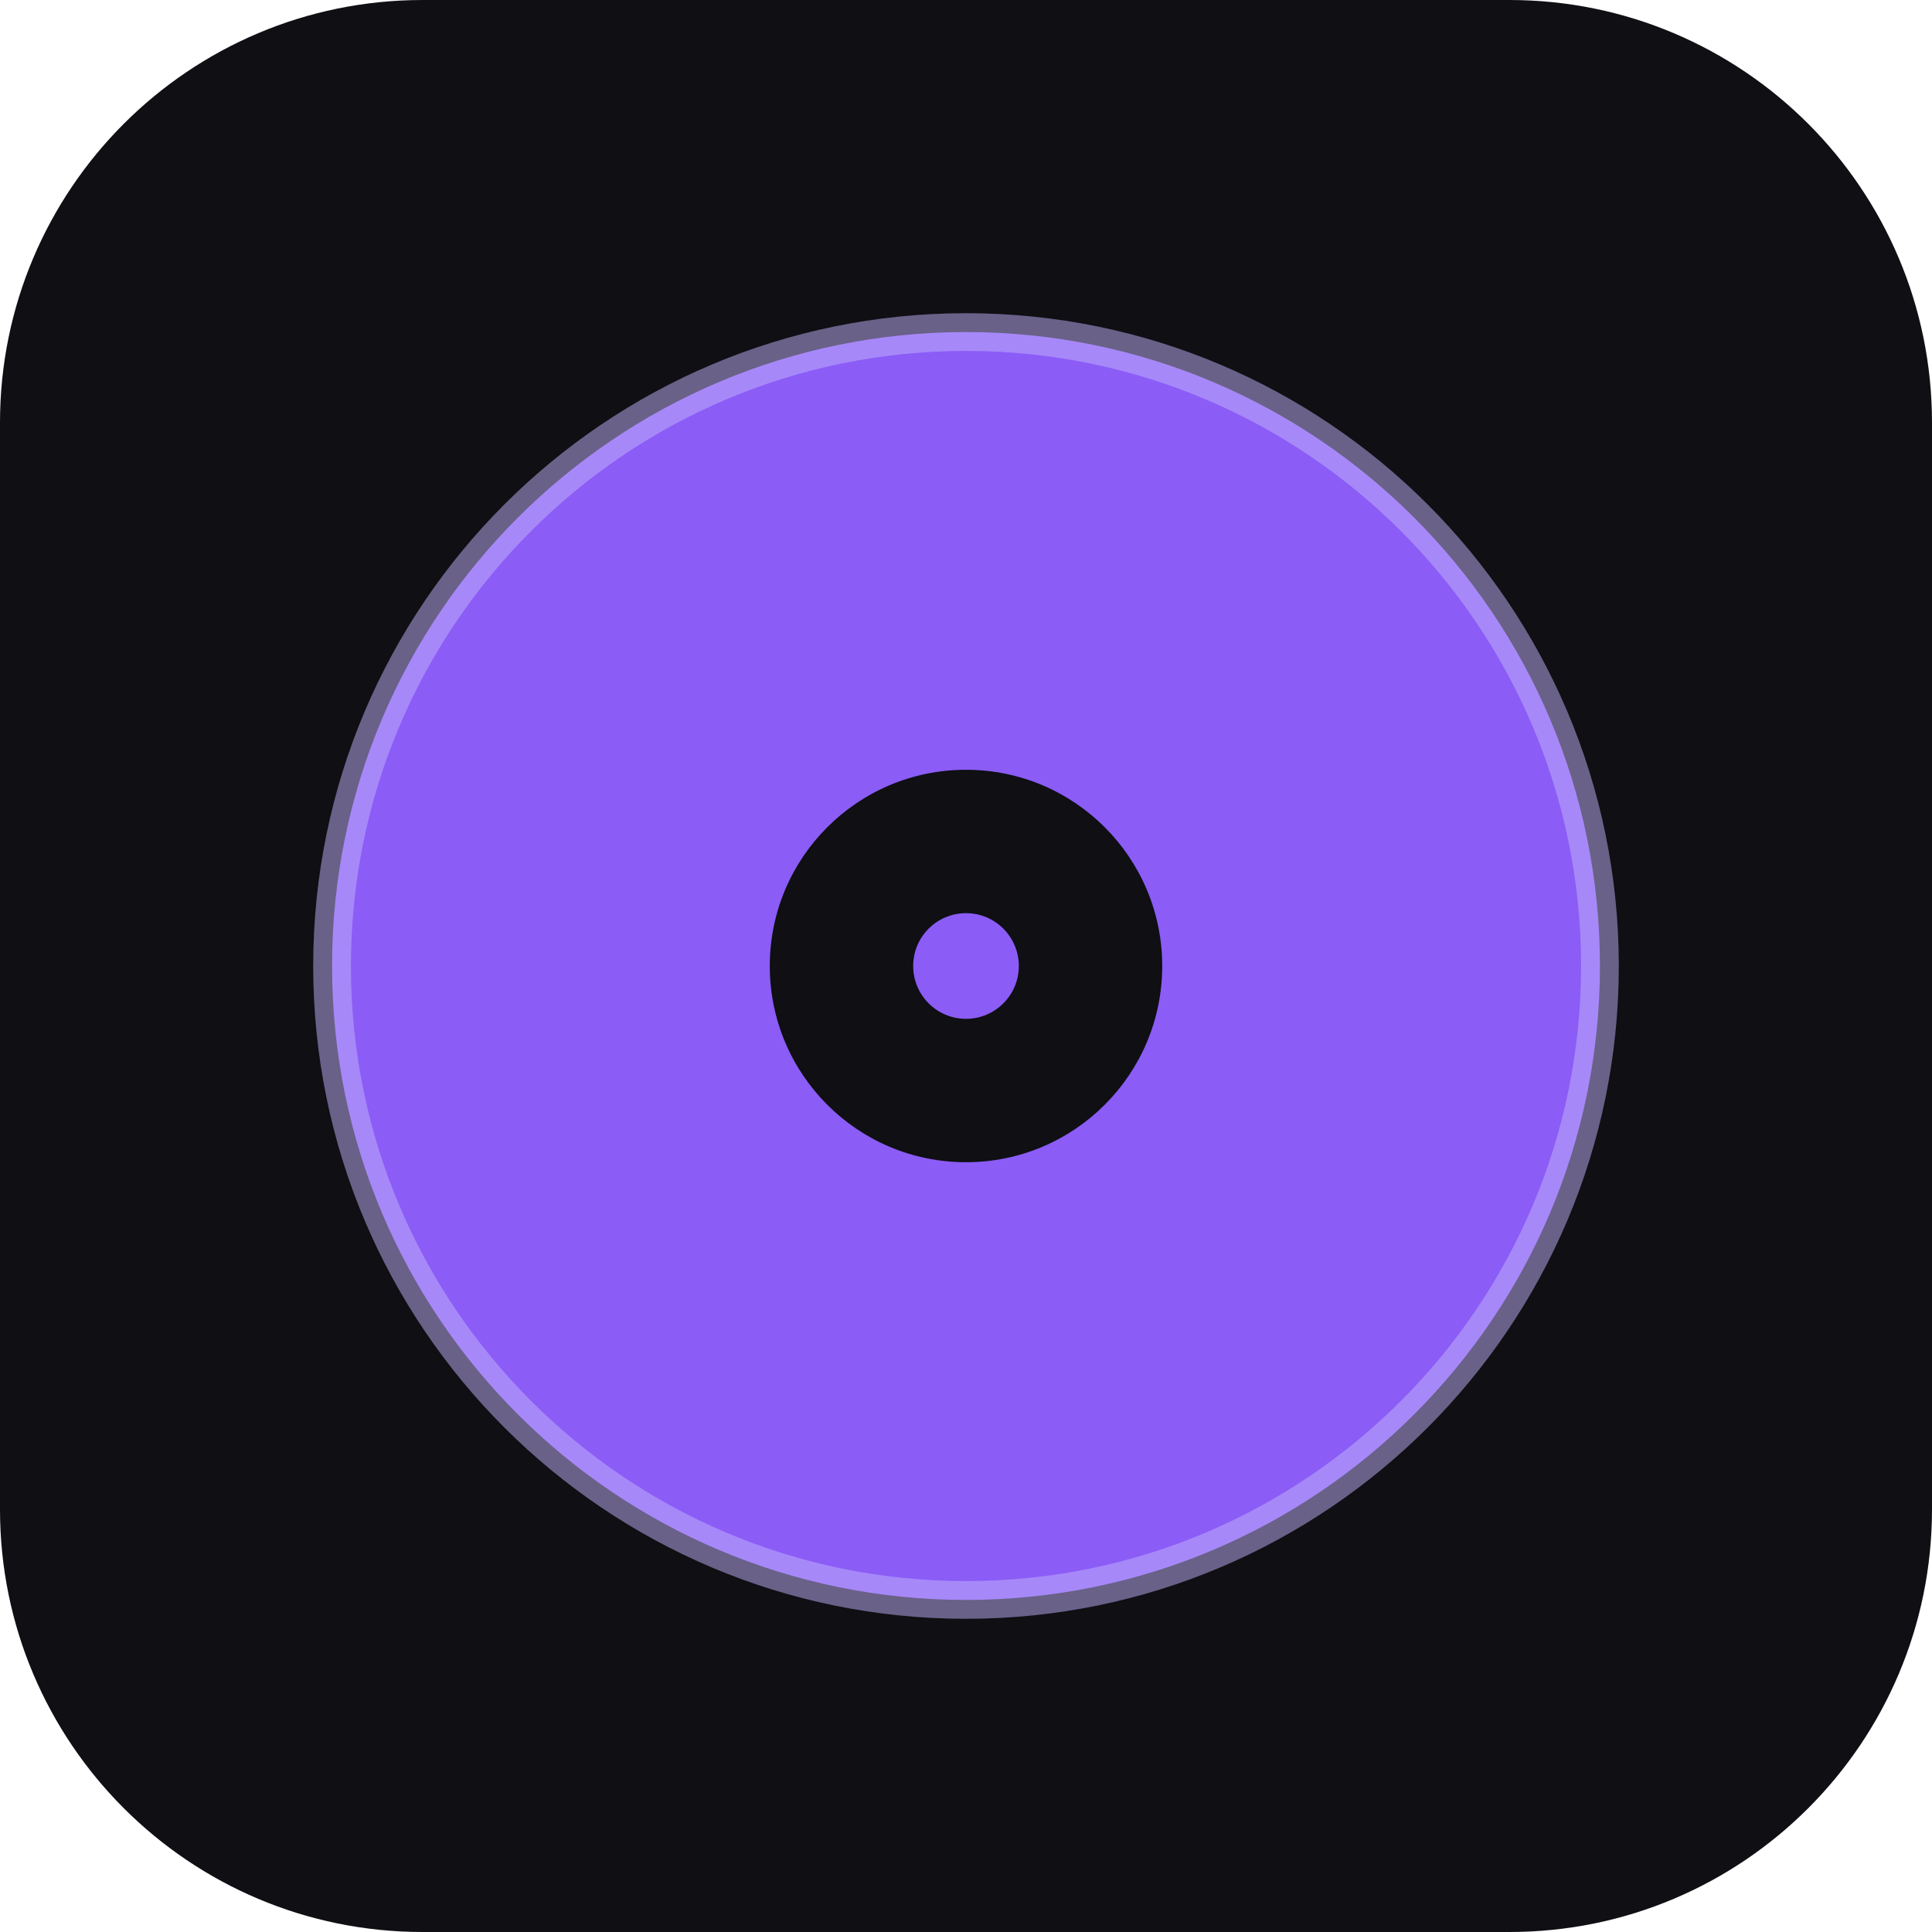
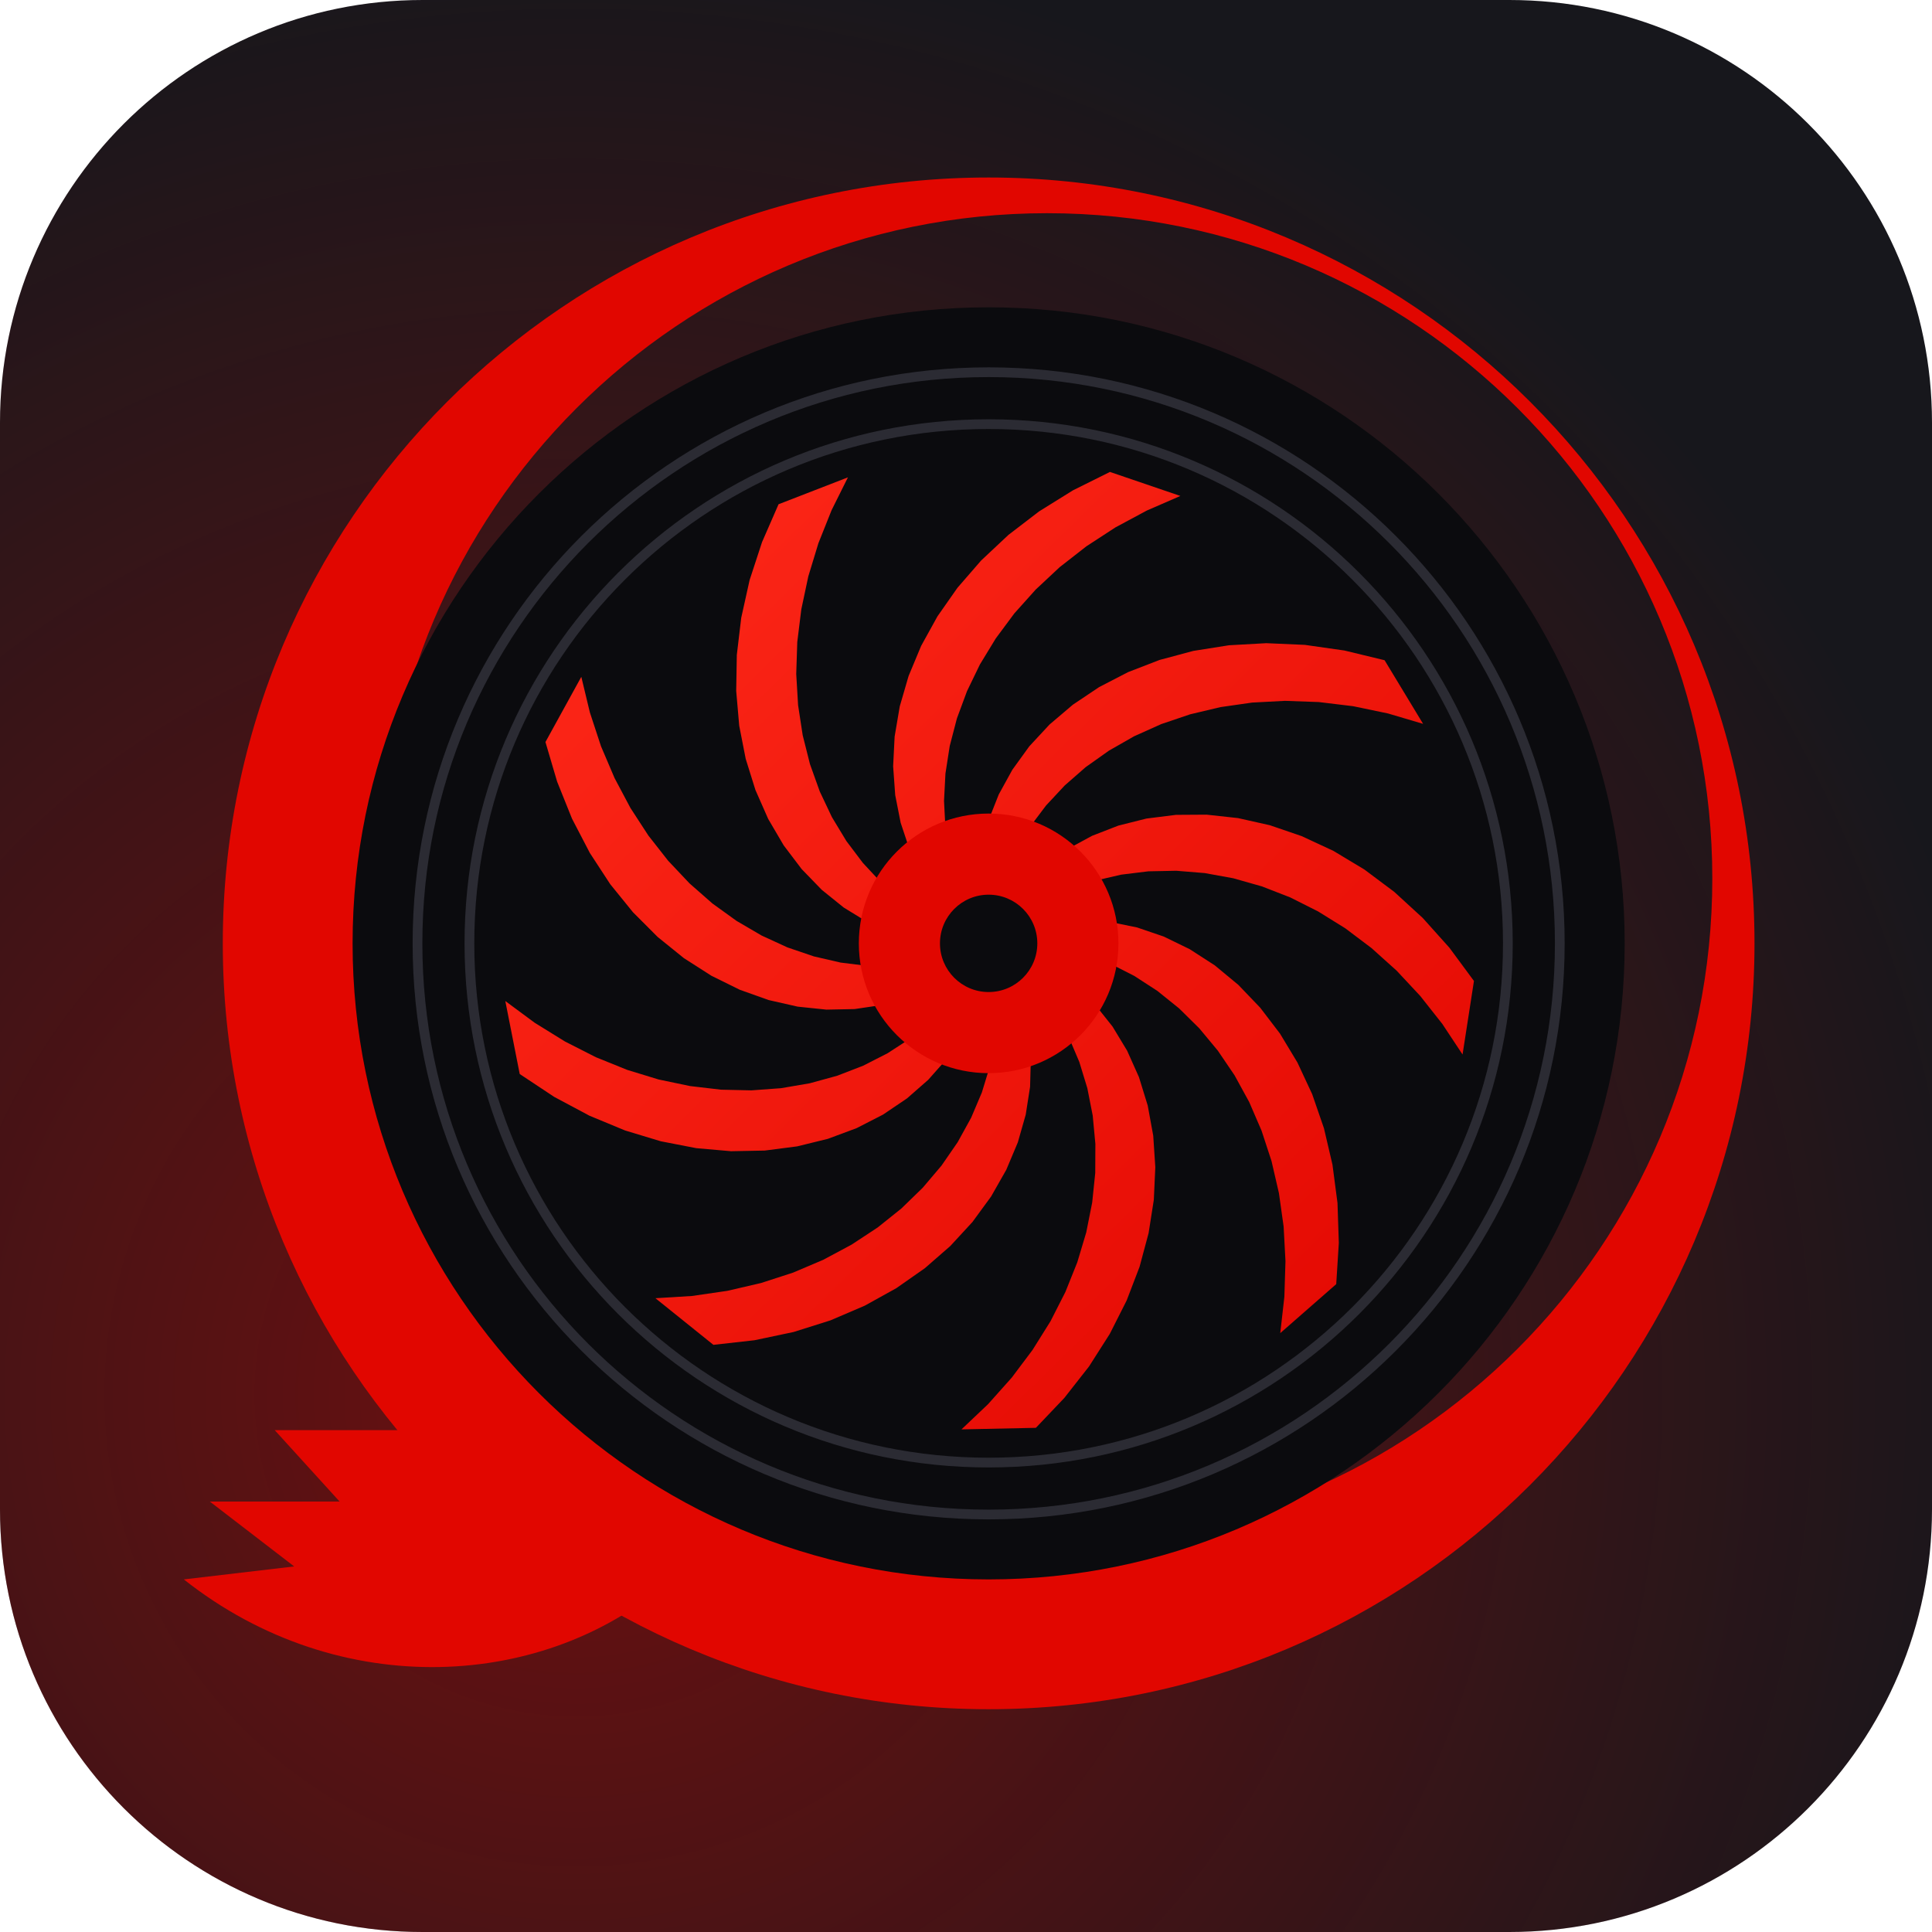
- <svg xmlns="http://www.w3.org/2000/svg" viewBox="0 0 512 512">
-   <rect width="512" height="512" rx="112" fill="#0f0f14" />
-   <circle cx="256" cy="256" r="168" fill="#8b5cf6" />
-   <circle cx="256" cy="256" r="168" fill="none" stroke="#c4b5fd" stroke-width="10" stroke-opacity=".5" />
-   <circle cx="256" cy="256" r="52" fill="#0f0f14" />
-   <circle cx="256" cy="256" r="14" fill="#8b5cf6" />
+ <svg xmlns="http://www.w3.org/2000/svg" viewBox="0 0 512 512" width="512" height="512" role="img" aria-label="Music Curator">
+   <defs>
+     <radialGradient id="glow" cx="30%" cy="72%" r="75%">
+       <stop offset="0" stop-color="#e10600" stop-opacity=".42" />
+       <stop offset="1" stop-color="#e10600" stop-opacity="0" />
+     </radialGradient>
+     <linearGradient id="fin" x1="0" y1="0" x2="1" y2="1">
+       <stop offset="0" stop-color="#ff2a1a" />
+       <stop offset="1" stop-color="#e10600" />
+     </linearGradient>
+   </defs>
+   <rect width="512" height="512" rx="112" fill="#17171c" />
+   <rect width="512" height="512" rx="112" fill="url(#glow)" />
+   <g transform="translate(41.84 29.84) scale(0.86)">
+     <path d="M20,256a236,236 0 1,0 472,0a236,236 0 1,0 -472,0ZM69,236a205,205 0 1,0 410,0a205,205 0 1,0 -410,0Z" fill-rule="evenodd" fill="#e10600" />
+     <path d="M158,452C120,486 56,490 8,452L42,448L16,428L56,428L36,406L76,406C86,378 94,350 102,326L132,382C142,406 152,430 158,452Z" fill="#e10600" />
+     <circle cx="256" cy="256" r="196" fill="#0b0b0e" />
+     <g fill="none" stroke="#2b2b33" stroke-width="3">
+       <circle cx="256" cy="256" r="176" />
+       <circle cx="256" cy="256" r="160" />
+     </g>
+     <path d="M256,218L259.12,210.11L263.31,202.5L268.53,195.28L274.77,188.56L281.96,182.45L290.05,177.03L298.99,172.41L308.69,168.66L319.08,165.88L330.07,164.14L341.56,163.5L353.45,164.02L365.64,165.76L378.01,168.75L389.88,188.36L379.07,185.16L368.32,182.92L357.72,181.64L347.32,181.27L337.21,181.8L327.44,183.2L318.09,185.42L309.2,188.43L300.84,192.18L293.06,196.62L285.91,201.69L279.44,207.35L273.68,213.53L268.67,220.18ZM280.43,226.89L287.89,222.85L295.99,219.71L304.63,217.54L313.72,216.4L323.17,216.34L332.85,217.4L342.66,219.6L352.5,222.97L362.25,227.51L371.78,233.24L381,240.14L389.77,248.18L397.99,257.35L405.55,267.59L402.04,290.25L395.81,280.84L389.01,272.22L381.72,264.41L373.99,257.46L365.9,251.36L357.52,246.16L348.93,241.84L340.19,238.44L331.38,235.94L322.56,234.34L313.82,233.63L305.23,233.8L296.84,234.83L288.74,236.7ZM293.42,249.4L301.74,251.1L309.96,253.9L317.97,257.8L325.67,262.77L332.94,268.79L339.68,275.82L345.79,283.82L351.16,292.73L355.7,302.47L359.33,312.99L361.95,324.19L363.5,336L363.91,348.3L363.11,361.01L345.86,376.11L347.13,364.9L347.47,353.92L346.9,343.26L345.45,332.96L343.17,323.09L340.1,313.72L336.29,304.89L331.78,296.66L326.64,289.08L320.92,282.19L314.68,276.03L307.98,270.64L300.89,266.04L293.48,262.26ZM288.91,275L294.19,281.65L298.68,289.08L302.32,297.22L305.02,305.97L306.72,315.26L307.36,324.98L306.9,335.03L305.29,345.3L302.5,355.69L298.52,366.07L293.33,376.34L286.93,386.38L279.33,396.07L270.56,405.29L247.63,405.77L255.82,398L263.13,389.81L269.54,381.27L275.06,372.45L279.65,363.43L283.32,354.27L286.08,345.06L287.91,335.86L288.85,326.75L288.89,317.79L288.07,309.06L286.41,300.62L283.94,292.54L280.69,284.89ZM269,291.71L268.77,300.19L267.43,308.78L264.99,317.34L261.43,325.79L256.76,334L251.01,341.86L244.19,349.26L236.36,356.09L227.55,362.26L217.82,367.65L207.24,372.18L195.89,375.76L183.84,378.3L171.19,379.72L153.32,365.35L164.58,364.66L175.45,363.08L185.85,360.67L195.74,357.46L205.06,353.5L213.76,348.84L221.79,343.56L229.12,337.69L235.69,331.31L241.48,324.48L246.46,317.26L250.61,309.73L253.91,301.95L256.34,294ZM243,291.71L237.37,298.06L230.84,303.78L223.45,308.77L215.3,312.95L206.45,316.24L196.99,318.56L187.01,319.85L176.62,320.05L165.9,319.11L154.98,316.99L143.97,313.66L132.97,309.1L122.11,303.3L111.5,296.26L107.06,273.77L116.13,280.48L125.46,286.25L134.98,291.09L144.63,294.99L154.31,297.95L163.97,299.97L173.52,301.09L182.9,301.3L192.03,300.63L200.86,299.12L209.32,296.8L217.34,293.7L224.86,289.86L231.84,285.33ZM223.09,275L214.69,276.25L206.01,276.42L197.15,275.5L188.21,273.47L179.32,270.3L170.58,265.99L162.11,260.57L154.02,254.04L146.42,246.43L139.41,237.79L133.12,228.16L127.62,217.59L123.03,206.17L119.43,193.96L130.48,173.87L133.12,184.84L136.55,195.27L140.74,205.09L145.62,214.28L151.14,222.77L157.23,230.53L163.83,237.52L170.88,243.71L178.31,249.07L186.04,253.59L194.01,257.25L202.15,260.02L210.38,261.92L218.64,262.94ZM218.58,249.4L211.34,244.96L204.58,239.51L198.38,233.11L192.85,225.81L188.07,217.66L184.14,208.75L181.14,199.15L179.14,188.94L178.21,178.23L178.4,167.11L179.76,155.68L182.34,144.06L186.17,132.36L191.26,120.69L212.64,112.4L207.61,122.5L203.54,132.7L200.43,142.92L198.27,153.09L197.03,163.14L196.71,173L197.28,182.6L198.7,191.87L200.94,200.76L203.96,209.19L207.71,217.11L212.16,224.47L217.25,231.21L222.92,237.3ZM231.57,226.89L228.89,218.84L227.21,210.32L226.57,201.43L227.03,192.28L228.61,182.97L231.33,173.62L235.2,164.33L240.23,155.23L246.4,146.42L253.69,138.02L262.08,130.15L271.53,122.9L281.98,116.4L293.38,110.73L315.08,118.13L304.74,122.63L295.07,127.82L286.12,133.65L277.92,140.05L270.52,146.96L263.93,154.31L258.2,162.03L253.32,170.04L249.33,178.29L246.22,186.69L244.01,195.17L242.69,203.67L242.25,212.1L242.68,220.41Z" fill="url(#fin)" />
+     <circle cx="256" cy="256" r="40" fill="#e10600" />
+     <circle cx="256" cy="256" r="15" fill="#0b0b0e" />
+   </g>
</svg>
